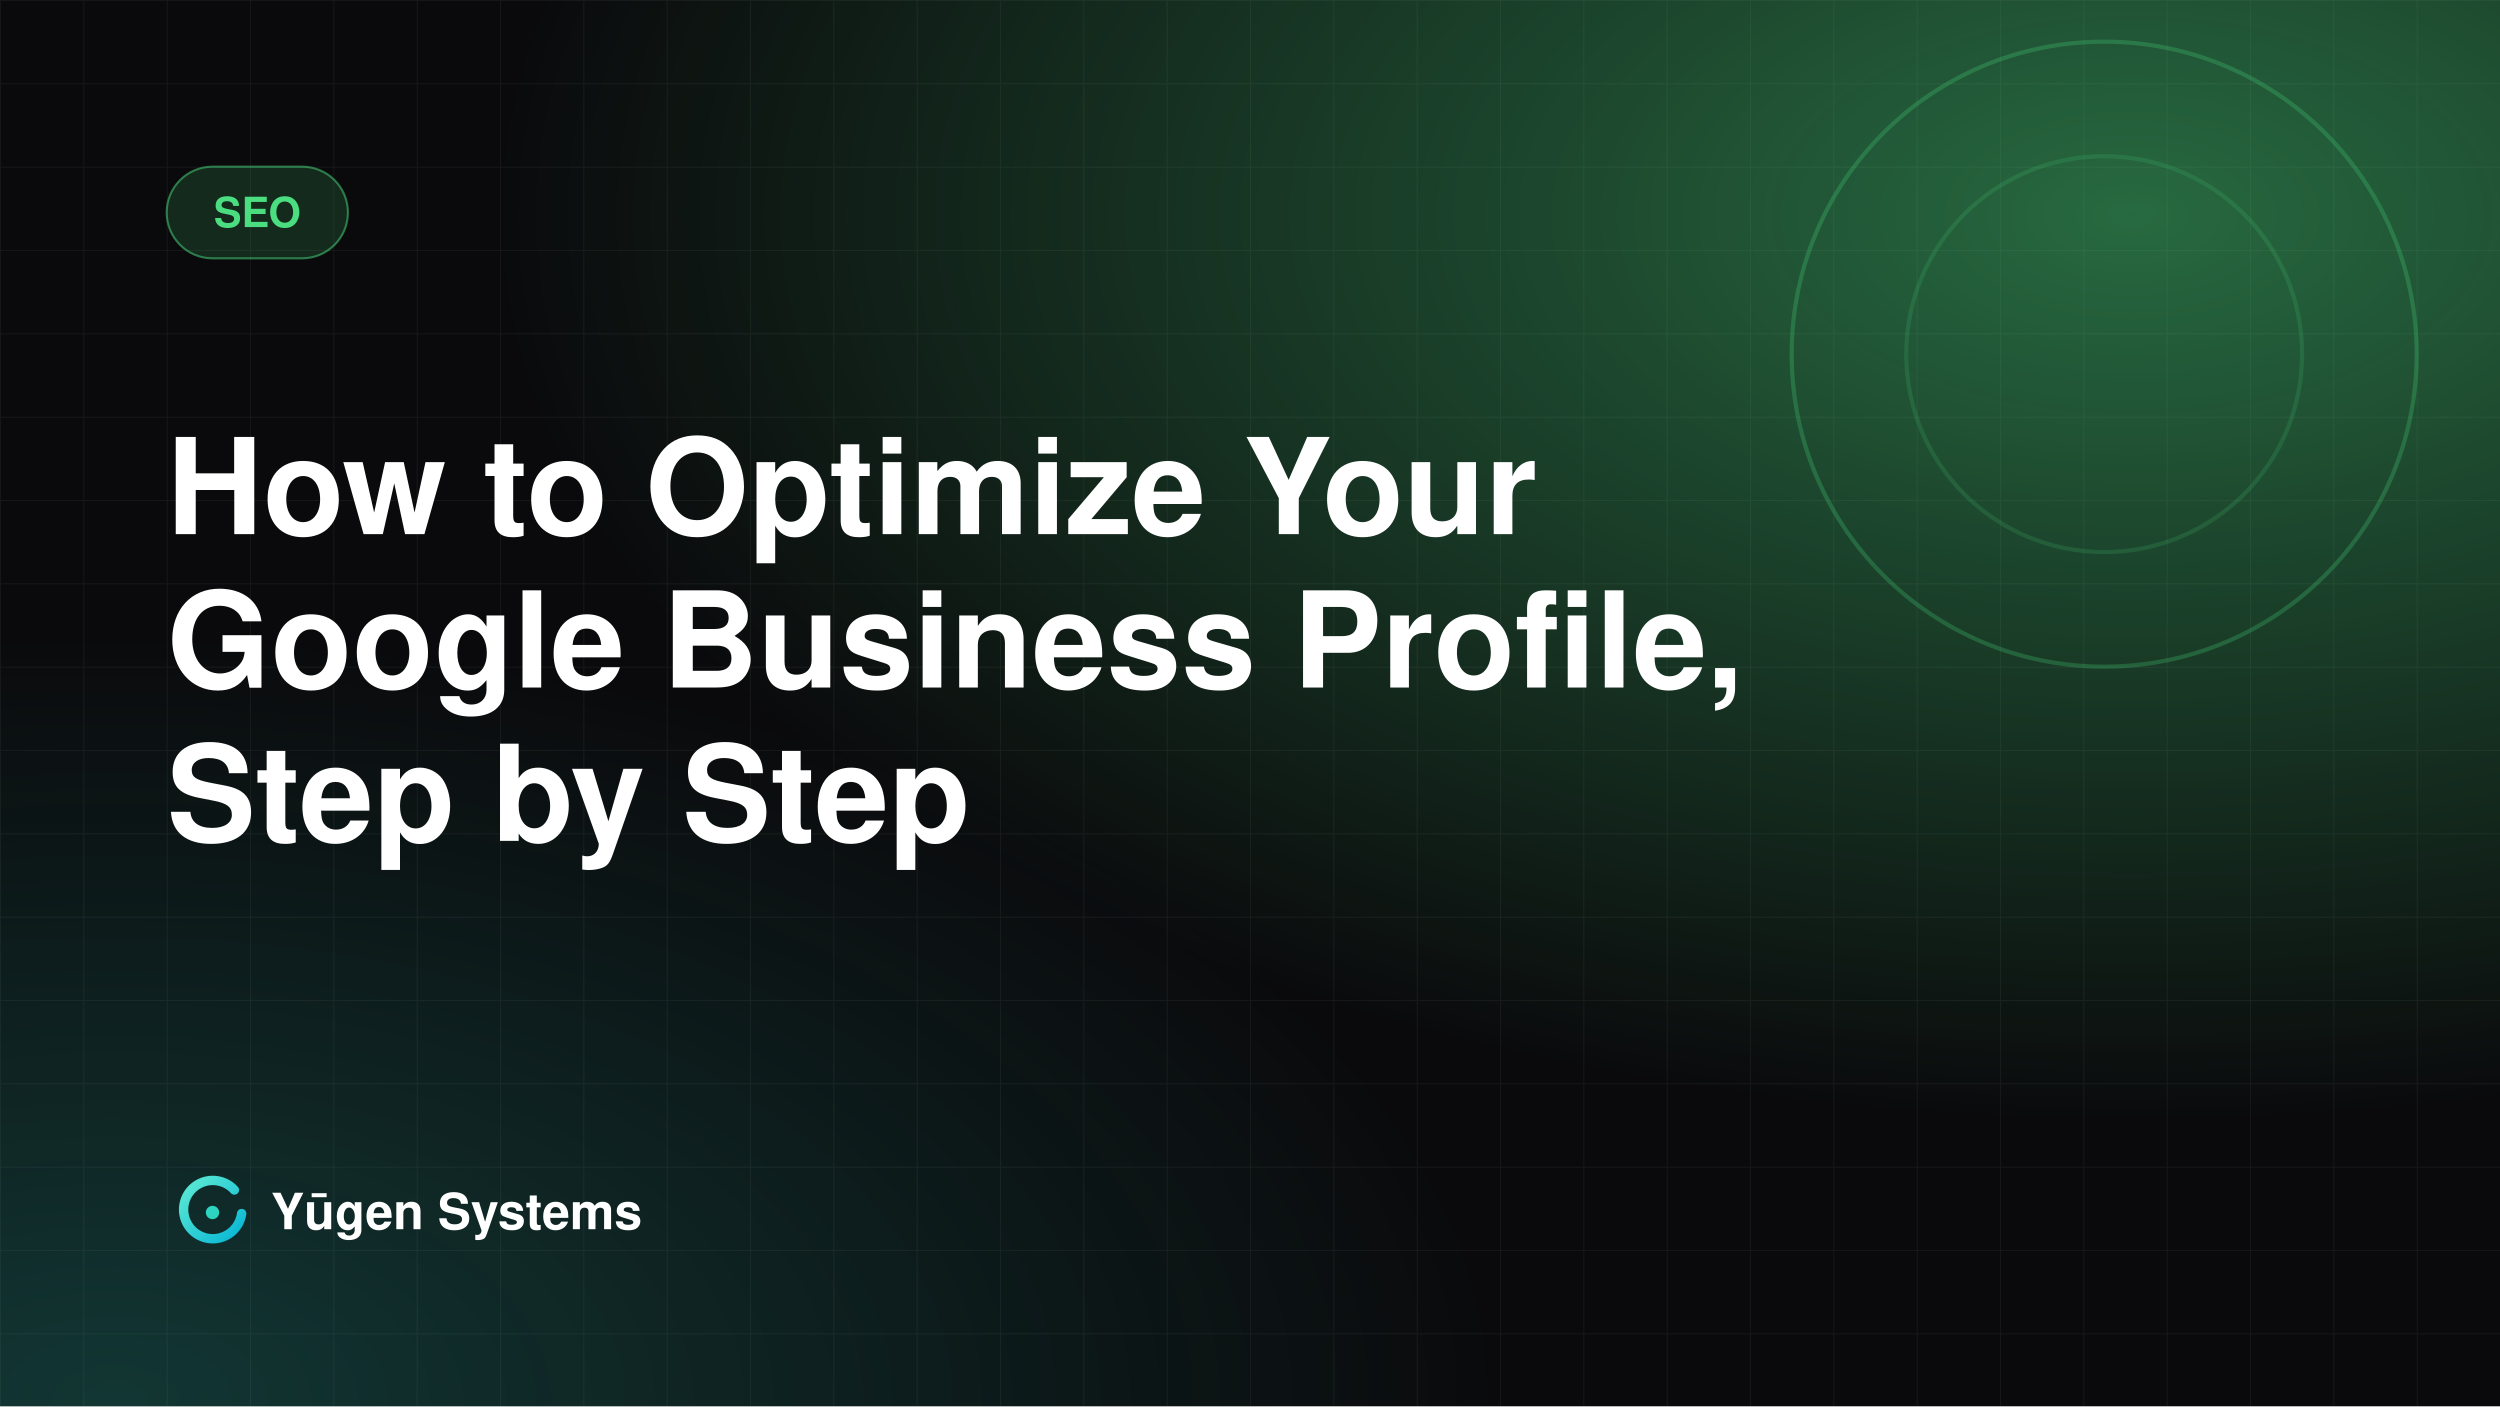
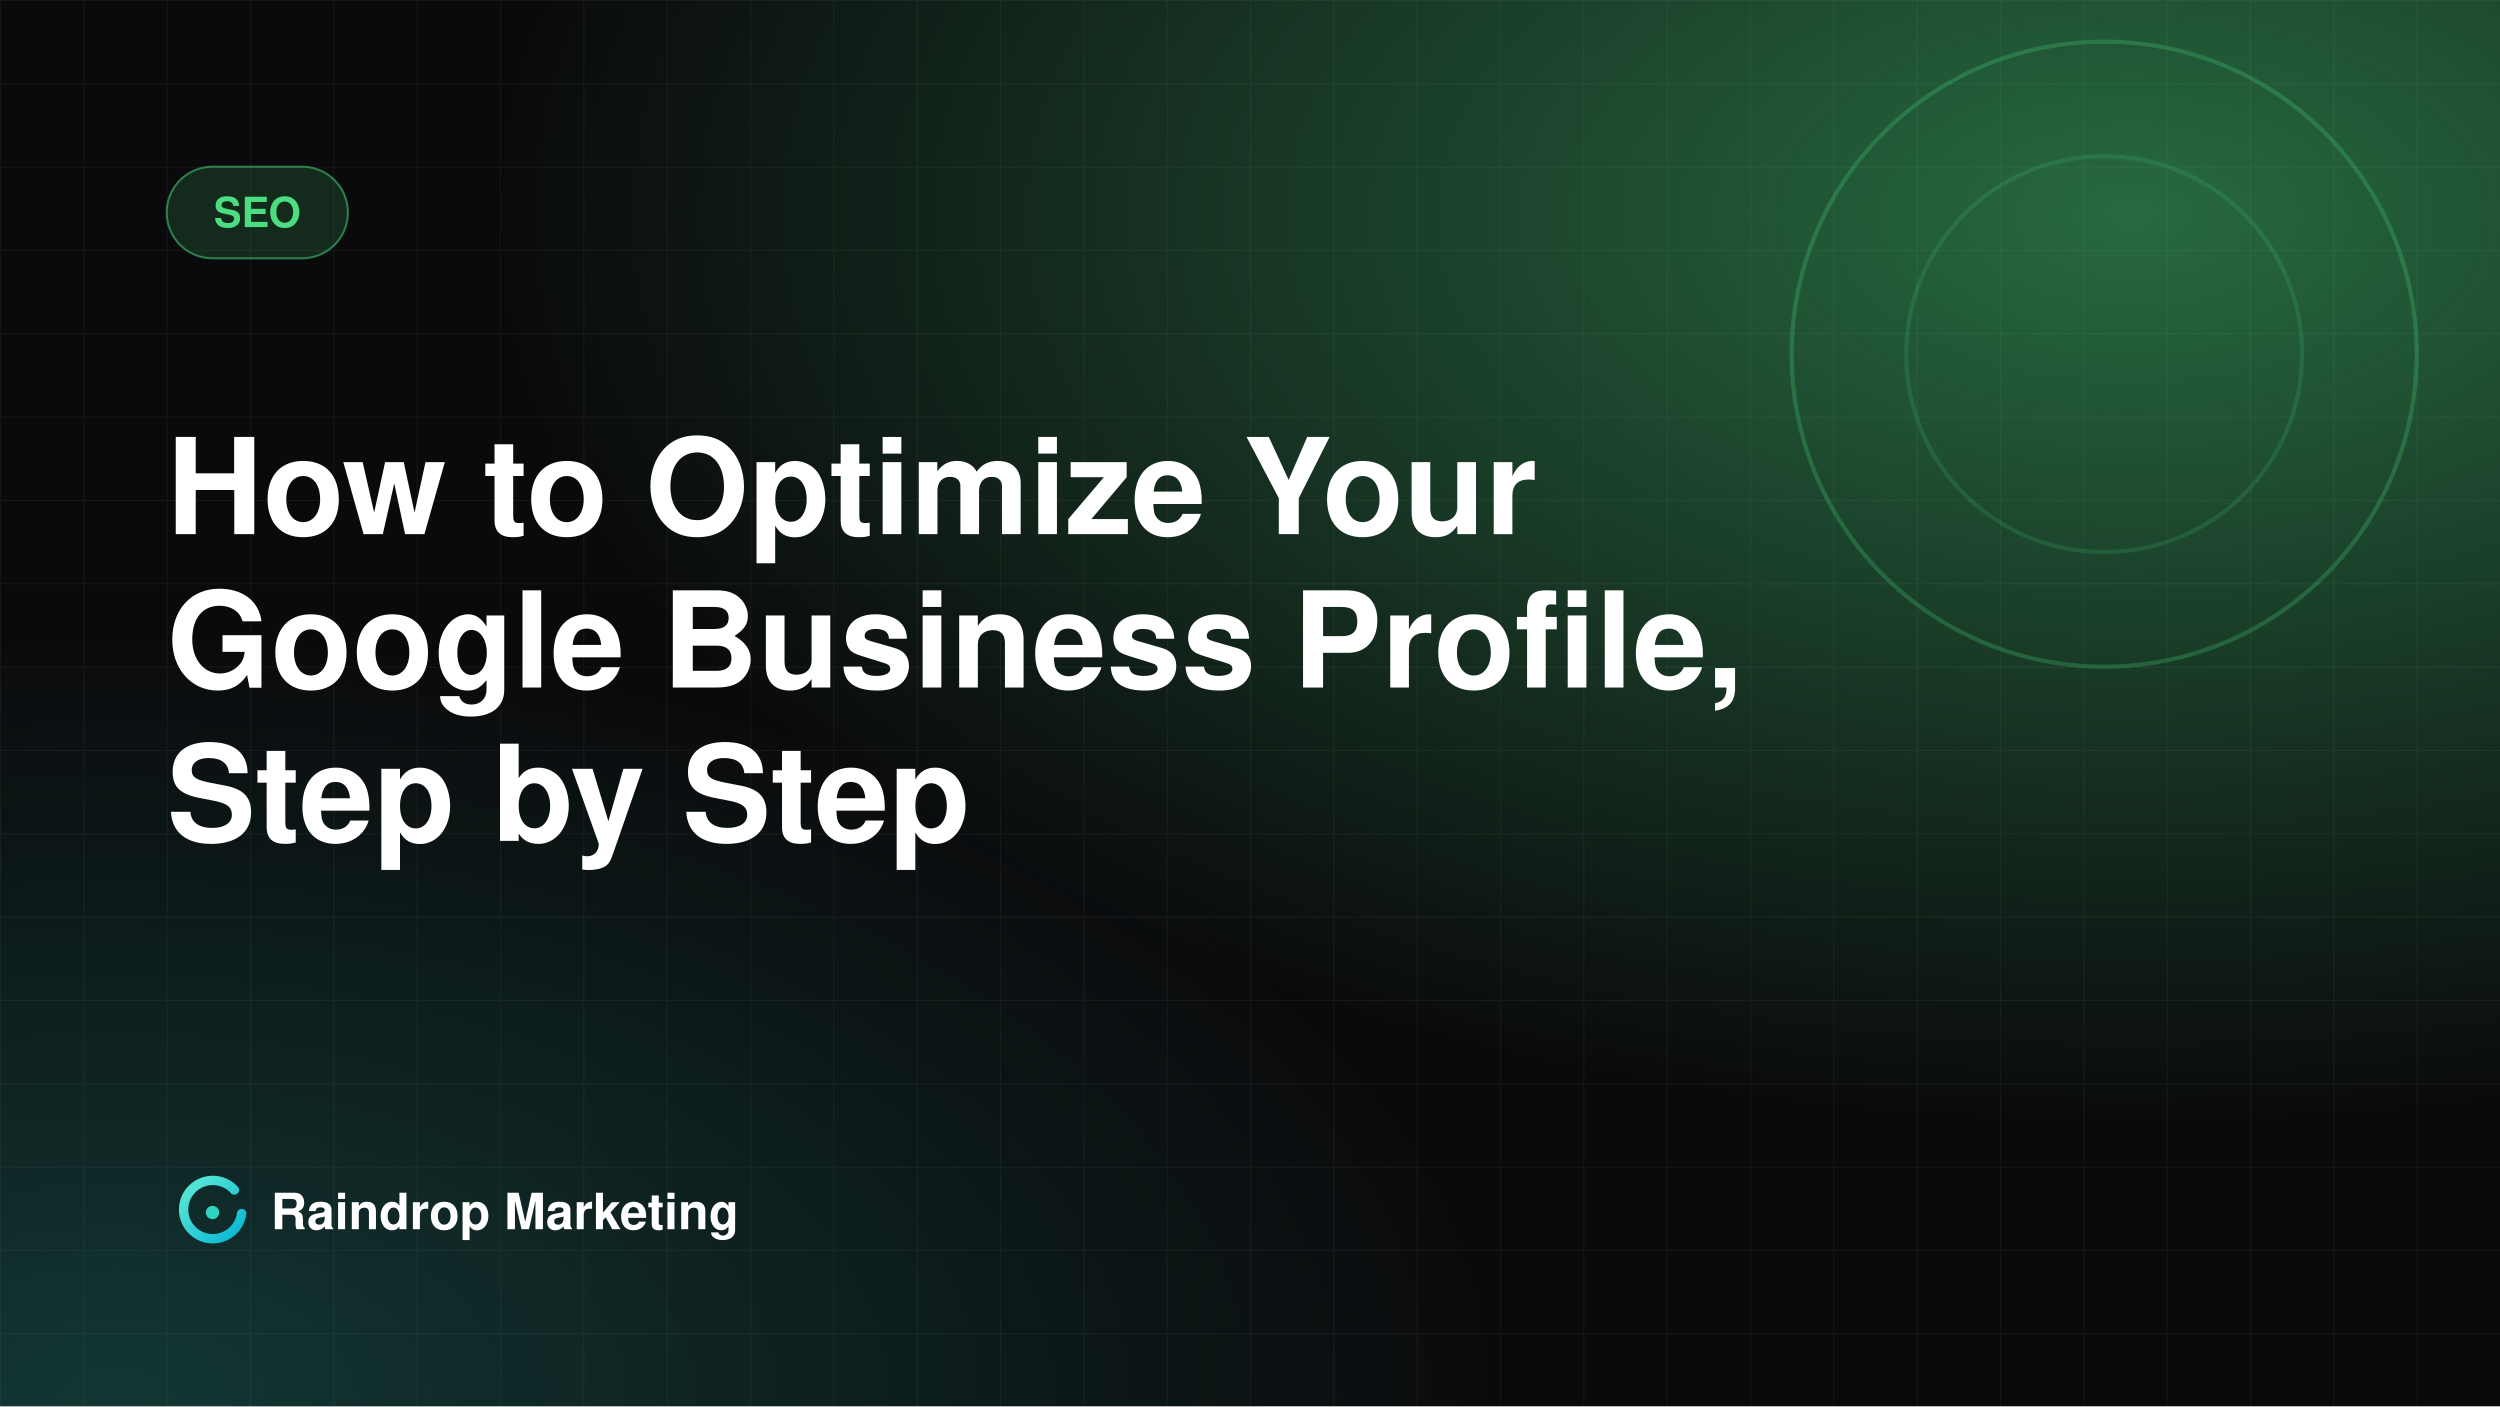
<svg xmlns="http://www.w3.org/2000/svg" viewBox="0 0 1200 675" width="1200" height="675">
  <defs>
    <radialGradient id="g1" cx="85%" cy="15%" r="65%">
      <stop offset="0" stop-color="#4ade80" stop-opacity="0.45" />
      <stop offset="1" stop-color="#4ade80" stop-opacity="0" />
    </radialGradient>
    <radialGradient id="g2" cx="5%" cy="100%" r="55%">
      <stop offset="0" stop-color="#2dd4bf" stop-opacity="0.22" />
      <stop offset="1" stop-color="#2dd4bf" stop-opacity="0" />
    </radialGradient>
    <pattern id="grid" width="40" height="40" patternUnits="userSpaceOnUse">
      <path d="M40 0H0V40" fill="none" stroke="#ffffff" stroke-opacity="0.05" />
    </pattern>
    <linearGradient id="enso" x1="0" y1="0" x2="1" y2="1">
      <stop offset="0" stop-color="#5eead4" />
      <stop offset="1" stop-color="#06b6d4" />
    </linearGradient>
  </defs>
  <rect width="1200" height="675" fill="#0a0a0c" />
  <rect width="1200" height="675" fill="url(#grid)" />
  <rect width="1200" height="675" fill="url(#g1)" />
  <rect width="1200" height="675" fill="url(#g2)" />
  <circle cx="1010" cy="170" r="150" fill="none" stroke="#4ade80" stroke-opacity="0.25" stroke-width="2" />
  <circle cx="1010" cy="170" r="95" fill="none" stroke="#4ade80" stroke-opacity="0.15" stroke-width="2" />
  <rect x="80" y="80" rx="22" ry="22" width="87" height="44" fill="#4ade80" fill-opacity="0.15" stroke="#4ade80" stroke-opacity="0.5" />
  <text x="123.5" y="109" text-anchor="middle" font-family="Segoe UI, Helvetica, Arial, sans-serif" font-size="20" font-weight="700" fill="#4ade80">SEO</text>
  <text x="80" y="256.4" font-family="Segoe UI, Helvetica, Arial, sans-serif" font-size="64" font-weight="800" fill="#ffffff">How to Optimize Your</text>
  <text x="80" y="330" font-family="Segoe UI, Helvetica, Arial, sans-serif" font-size="64" font-weight="800" fill="#ffffff">Google Business Profile,</text>
  <text x="80" y="403.6" font-family="Segoe UI, Helvetica, Arial, sans-serif" font-size="64" font-weight="800" fill="#ffffff">Step by Step</text>
  <g transform="translate(80 560)">
    <path d="M32.5 11.2A14 14 0 1 0 36 22.5" fill="none" stroke="url(#enso)" stroke-width="4.5" stroke-linecap="round" />
    <circle cx="22" cy="22" r="3.2" fill="#2dd4bf" />
-     <text x="50" y="30" font-family="Segoe UI, Helvetica, Arial, sans-serif" font-size="24" font-weight="700" fill="#ffffff">Yūgen Systems</text>
+     <text x="50" y="30" font-family="Segoe UI, Helvetica, Arial, sans-serif" font-size="24" font-weight="700" fill="#ffffff">Raindrop Marketing</text>
  </g>
</svg>
